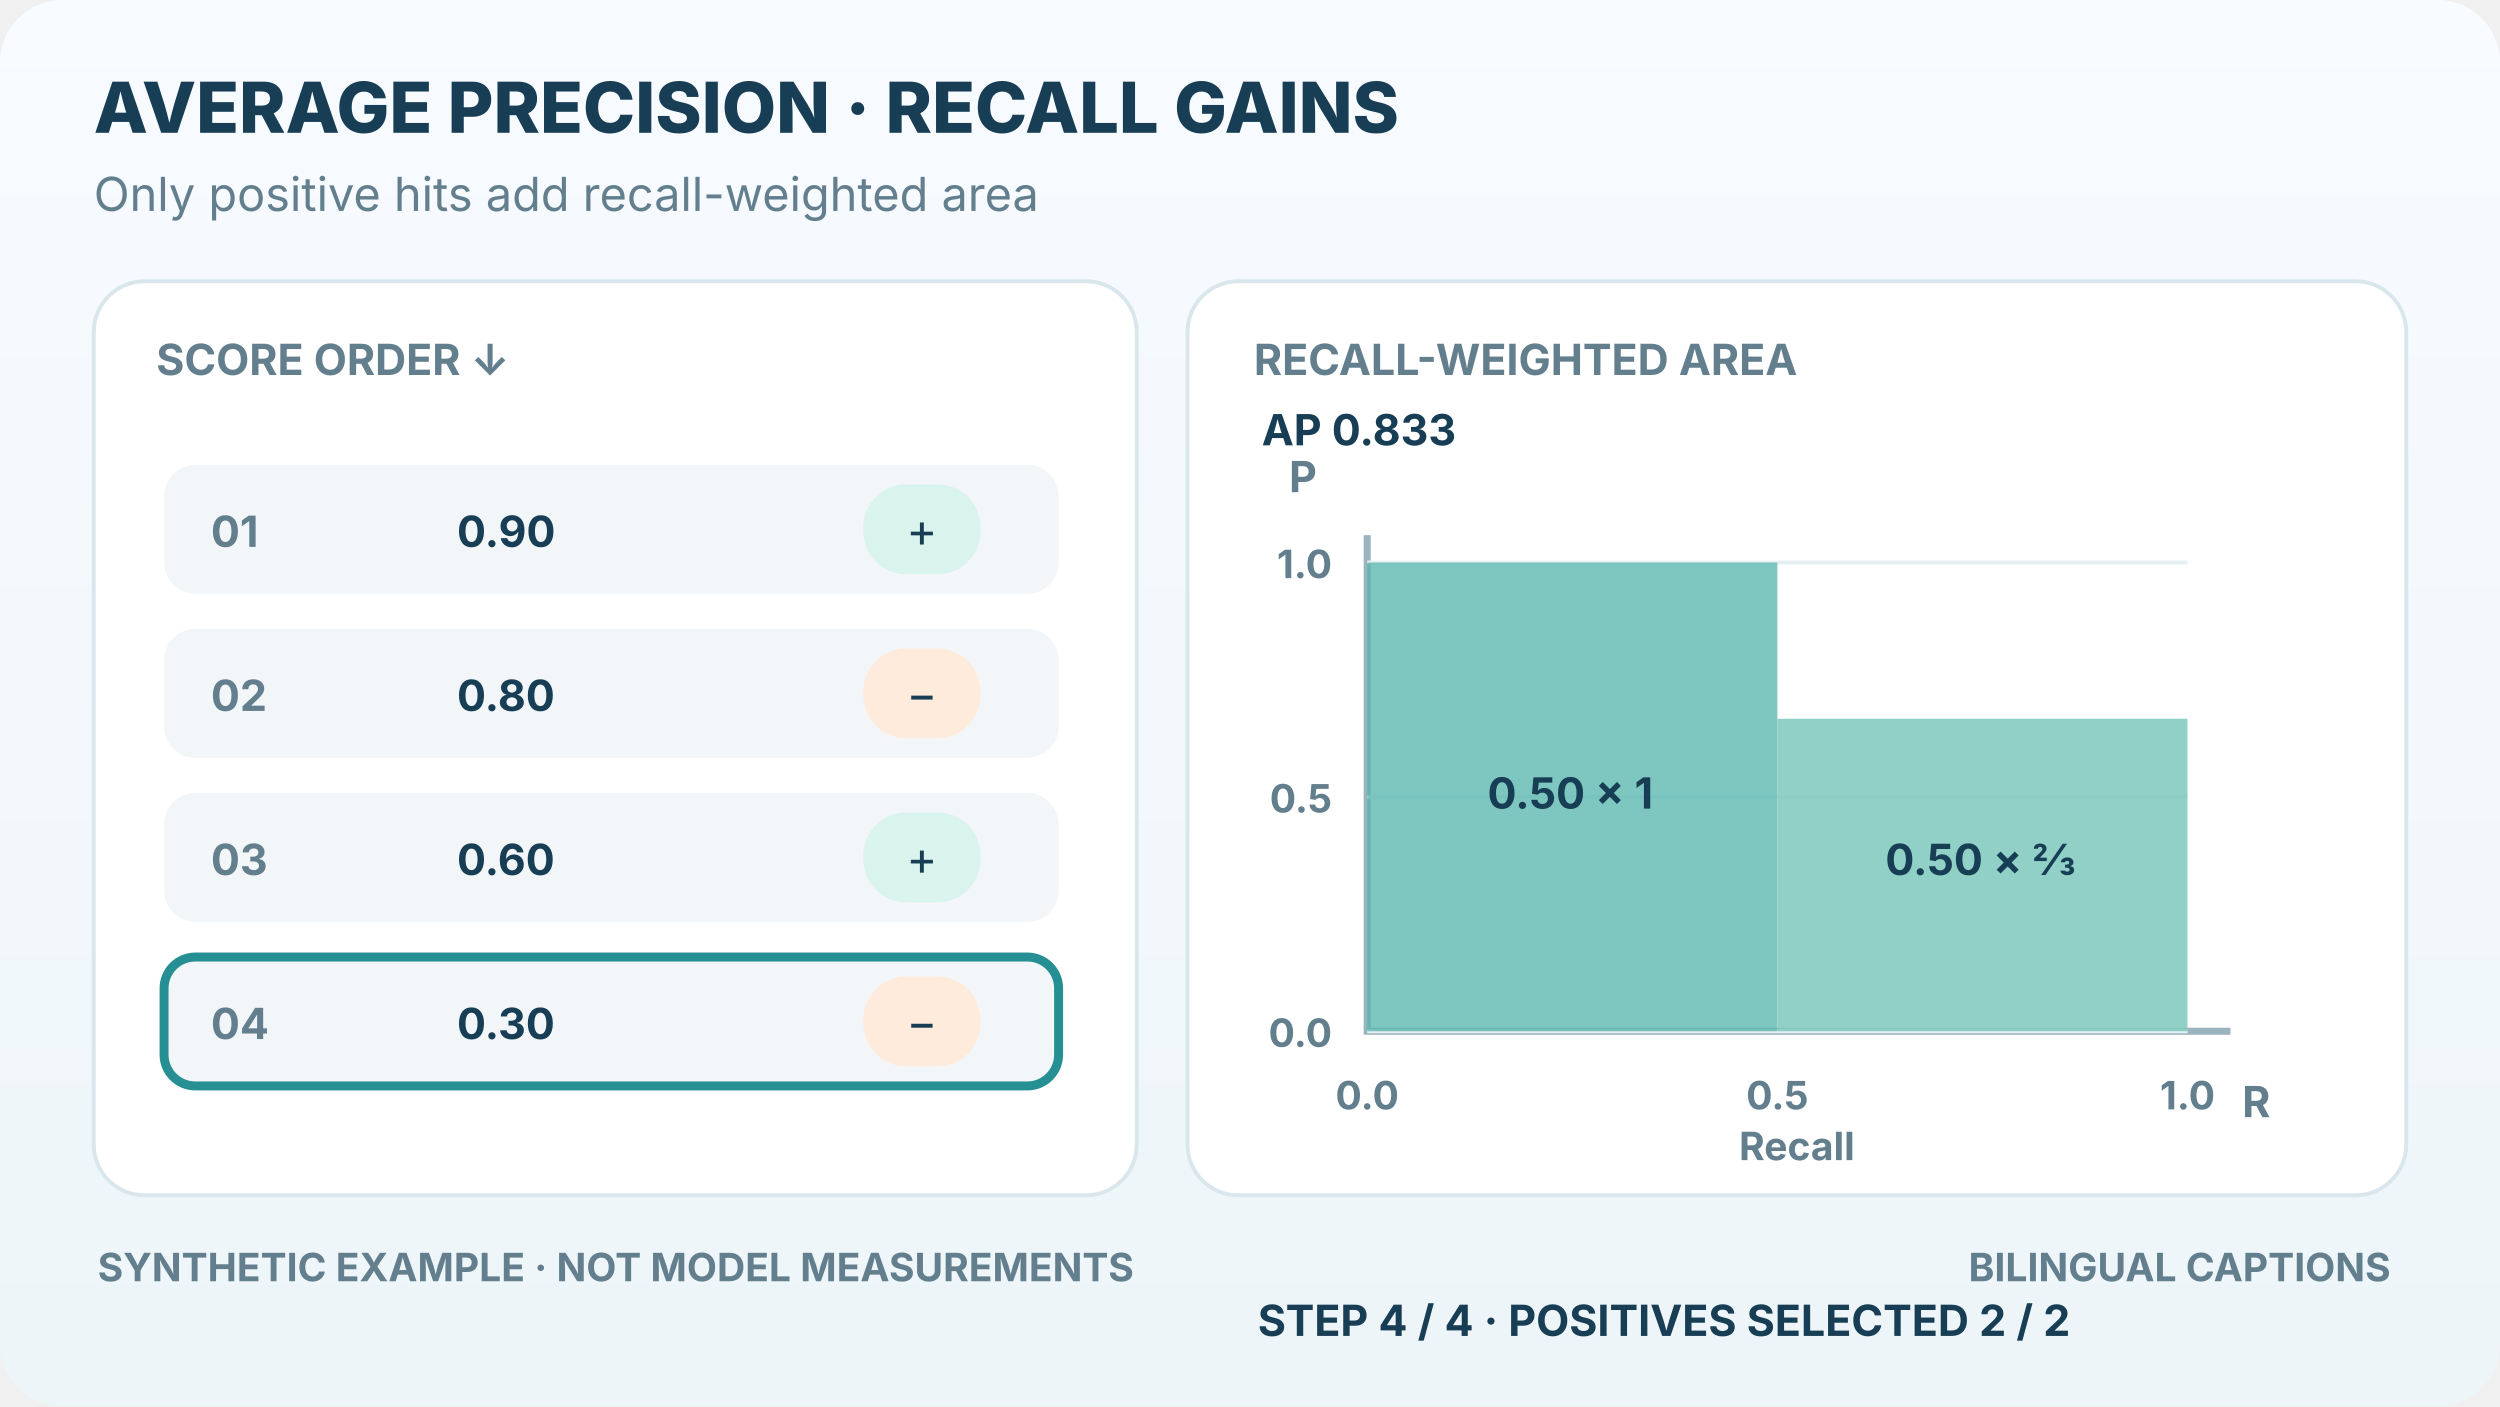
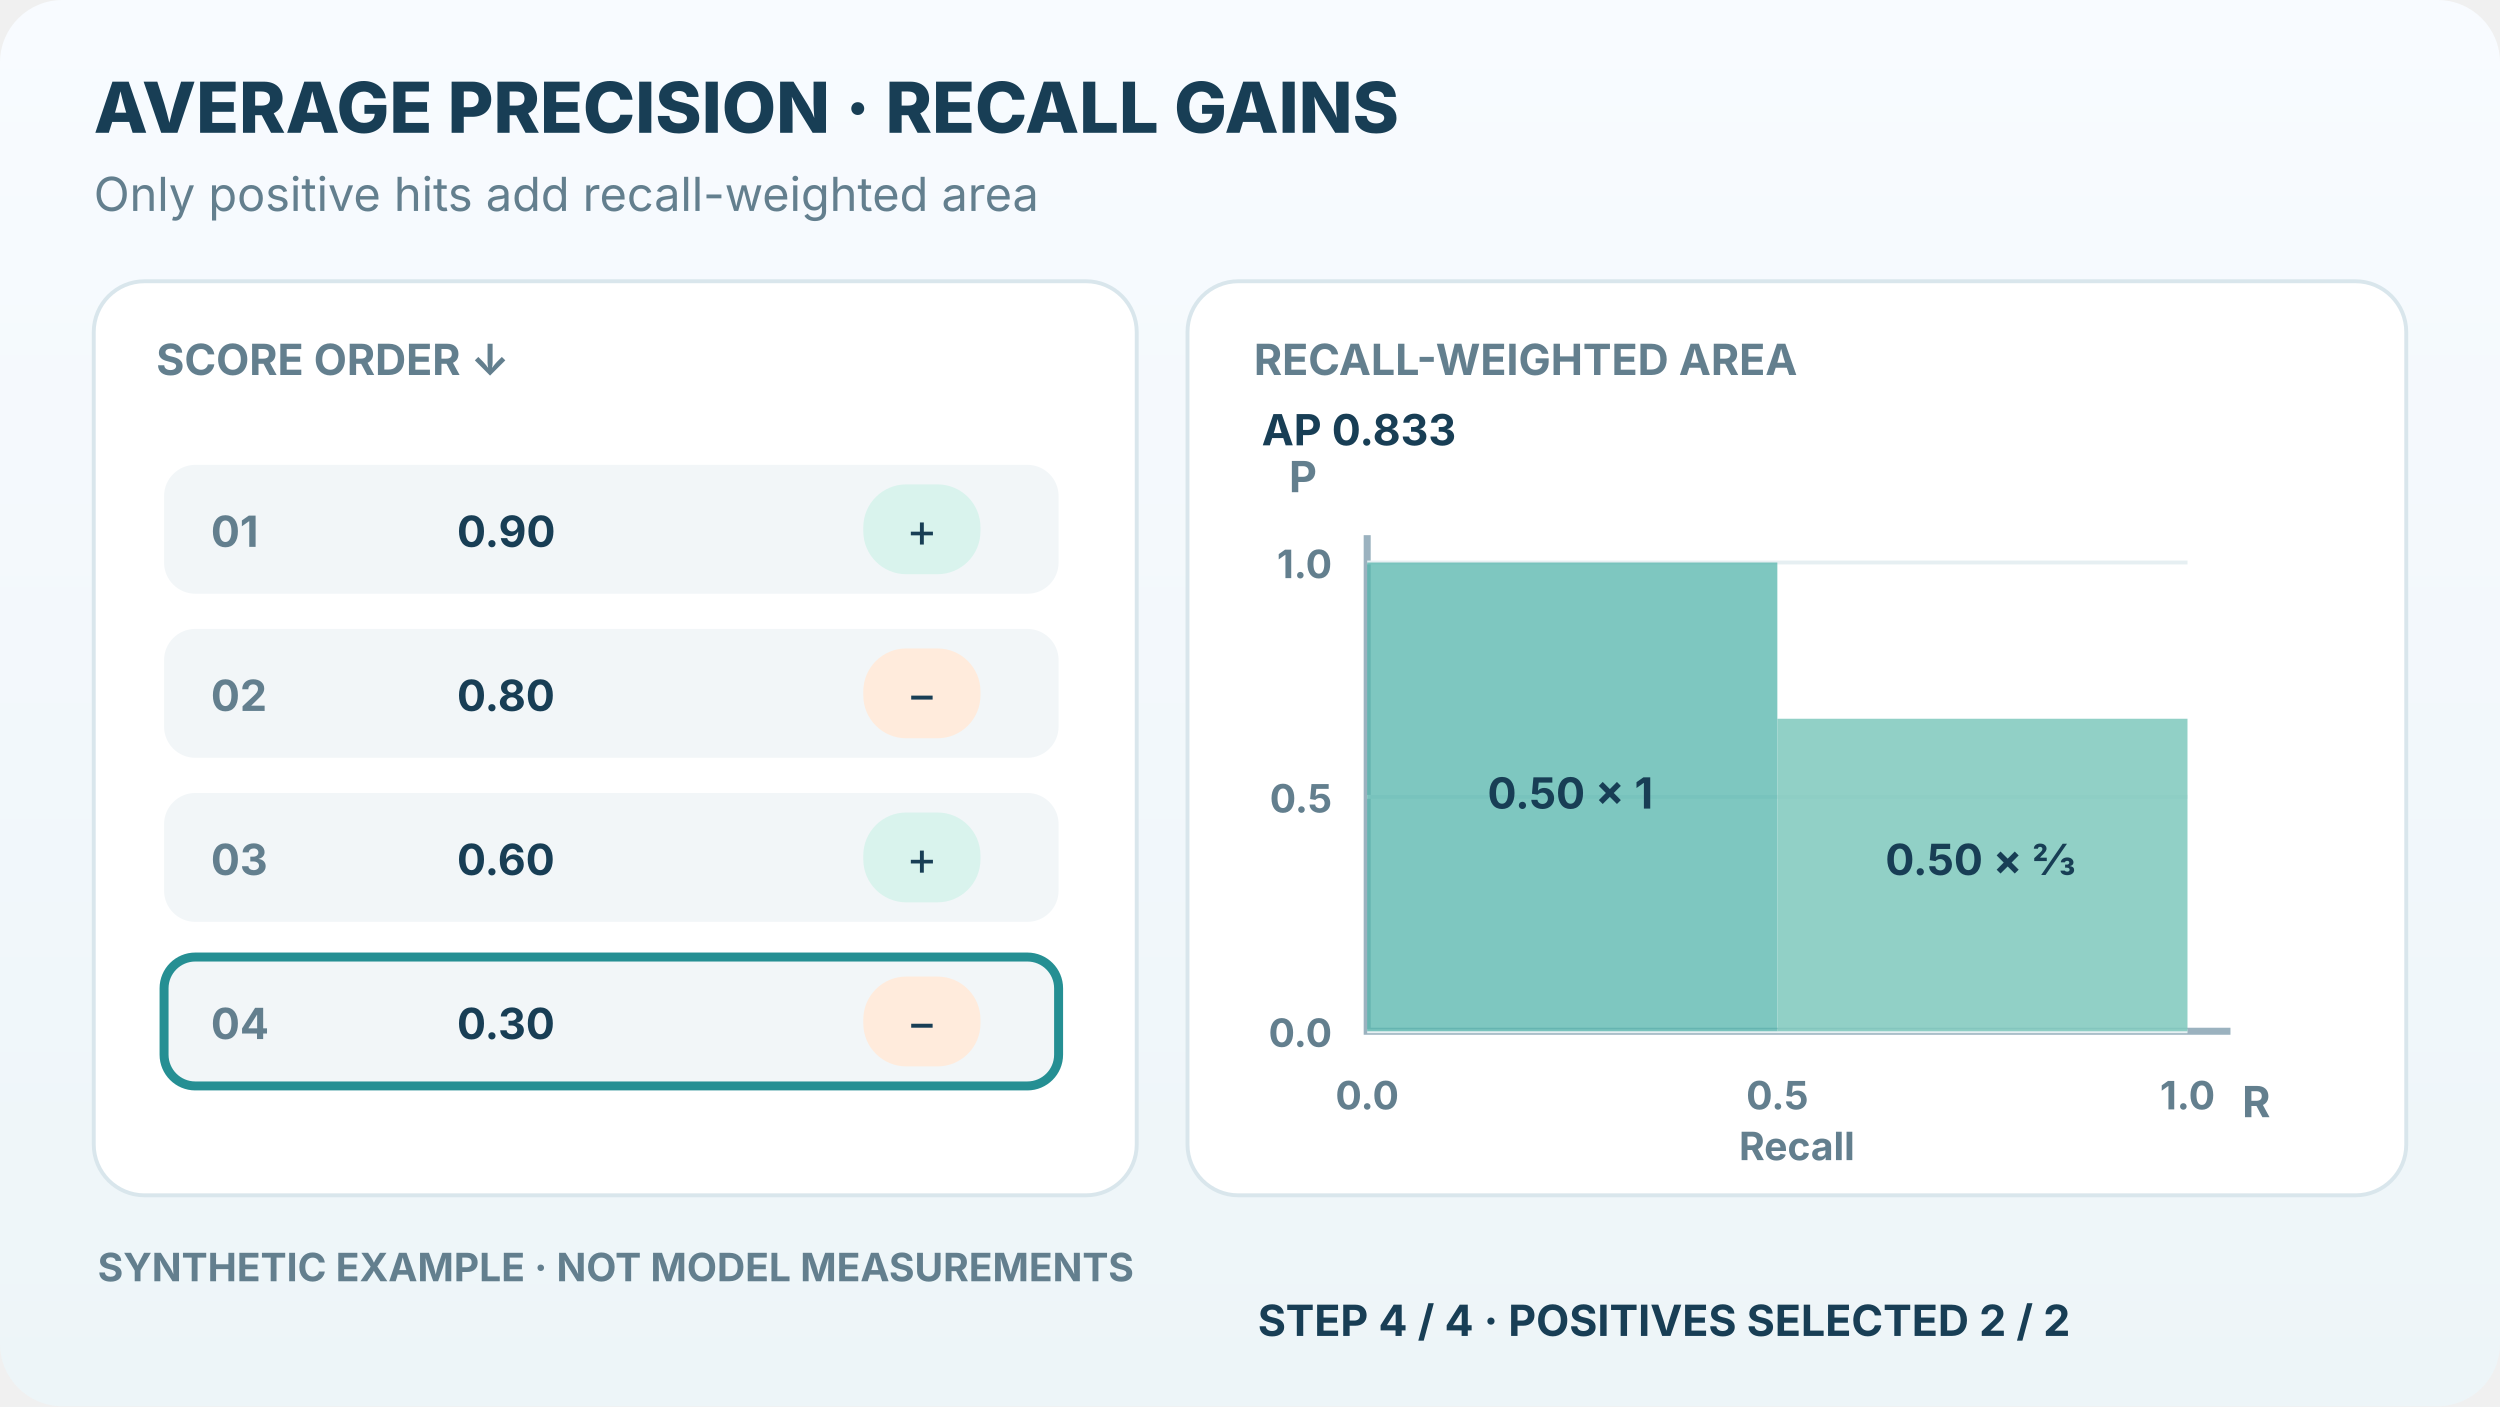
<svg xmlns="http://www.w3.org/2000/svg" width="640" height="360" viewBox="0 0 640 360" role="img" aria-labelledby="title desc">
  <defs>
    <linearGradient id="paper" x2="0" y2="1">
      <stop stop-color="#f8fbff" />
      <stop offset="1" stop-color="#edf5f8" />
    </linearGradient>
  </defs>
  <rect width="640" height="360" rx="16" fill="url(#paper)" />
  <style>text{font-family:Inter,system-ui,Arial,sans-serif;fill:#183e55}.h{font-size:18px;font-weight:800}.s{font-size:12px}.m{font-size:11px;font-weight:650}.tiny{font-size:10px;font-weight:650}.muted{fill:#637f8e}.motion-layer{display:inline}.still-layer{display:none}@media(prefers-reduced-motion:reduce){.motion-layer{display:none!important}.still-layer{display:inline!important}}</style>
  <text x="24" y="34" class="h">AVERAGE PRECISION  ·  RECALL GAINS</text>
  <text x="24" y="54" class="s muted">Only positive hits add recall-weighted area</text>
  <rect x="24" y="72" width="267" height="234" fill="#fff" rx="13" stroke="#d9e6ec" />
  <rect x="304" y="72" width="312" height="234" fill="#fff" rx="13" stroke="#d9e6ec" />
  <text x="40" y="96" class="m muted">SCORE ORDER  ↓</text>
  <text x="321" y="96" class="m muted">RECALL-WEIGHTED AREA</text>
  <text x="25" y="328" class="tiny muted">SYNTHETIC EXAMPLE  ·  NOT MODEL MEASUREMENTS</text>
-   <text x="612" y="328" class="tiny muted" text-anchor="end">BILINGUAL CAPTIONS</text>
  <rect x="42" y="119" width="229" height="33" fill="#f2f6f8" rx="8" />
  <text x="54" y="140" class="m muted">01</text>
  <text x="117" y="140" class="m">0.90</text>
  <rect x="221" y="124" width="30" height="23" fill="#d9f3ed" rx="11" />
  <text x="236" y="140" class="s" text-anchor="middle">+</text>
  <rect x="42" y="161" width="229" height="33" fill="#f2f6f8" rx="8" />
  <text x="54" y="182" class="m muted">02</text>
  <text x="117" y="182" class="m">0.80</text>
  <rect x="221" y="166" width="30" height="23" fill="#ffebdc" rx="11" />
  <text x="236" y="182" class="s" text-anchor="middle">−</text>
  <rect x="42" y="203" width="229" height="33" fill="#f2f6f8" rx="8" />
  <text x="54" y="224" class="m muted">03</text>
  <text x="117" y="224" class="m">0.60</text>
  <rect x="221" y="208" width="30" height="23" fill="#d9f3ed" rx="11" />
  <text x="236" y="224" class="s" text-anchor="middle">+</text>
  <rect x="42" y="245" width="229" height="33" fill="#f2f6f8" rx="8" />
  <text x="54" y="266" class="m muted">04</text>
  <text x="117" y="266" class="m">0.30</text>
  <rect x="221" y="250" width="30" height="23" fill="#ffebdc" rx="11" />
  <text x="236" y="266" class="s" text-anchor="middle">−</text>
  <text x="330" y="126" class="m muted">P</text>
  <text x="574" y="286" class="m muted">R</text>
  <path d="M350 137V264H571" fill="none" stroke="#9bb2bf" stroke-width="1.8" />
  <line x1="350" y1="264" x2="560" y2="264" stroke="#e6eff2" />
  <text x="341" y="268" class="tiny muted" text-anchor="end">0.0</text>
  <text x="350" y="284" class="tiny muted" text-anchor="middle">0.0</text>
  <line x1="350" y1="204" x2="560" y2="204" stroke="#e6eff2" />
  <text x="341" y="208" class="tiny muted" text-anchor="end">0.5</text>
  <text x="455" y="284" class="tiny muted" text-anchor="middle">0.5</text>
  <line x1="350" y1="144" x2="560" y2="144" stroke="#e6eff2" />
  <text x="341" y="148" class="tiny muted" text-anchor="end">1.0</text>
  <text x="560" y="284" class="tiny muted" text-anchor="middle">1.0</text>
  <text x="460" y="297" class="tiny muted" text-anchor="middle">Recall</text>
  <rect x="42" y="245" width="229" height="33" fill="none" rx="8" stroke="#258f93" stroke-width="2.3" />
  <rect x="350" y="144" width="105" height="120" fill="#55b6ac" opacity=".76" />
  <text x="402" y="207" class="m" text-anchor="middle">0.50 × 1</text>
  <rect x="455" y="184" width="105" height="80" fill="#81c9be" opacity=".87" />
  <text x="507" y="224" class="m" text-anchor="middle">0.50 × ⅔</text>
  <text x="323" y="114" class="m">AP  0.833</text>
  <text x="322" y="342" class="m">STEP 4 / 4    ·    POSITIVES SELECTED 2 / 2</text>
</svg>
